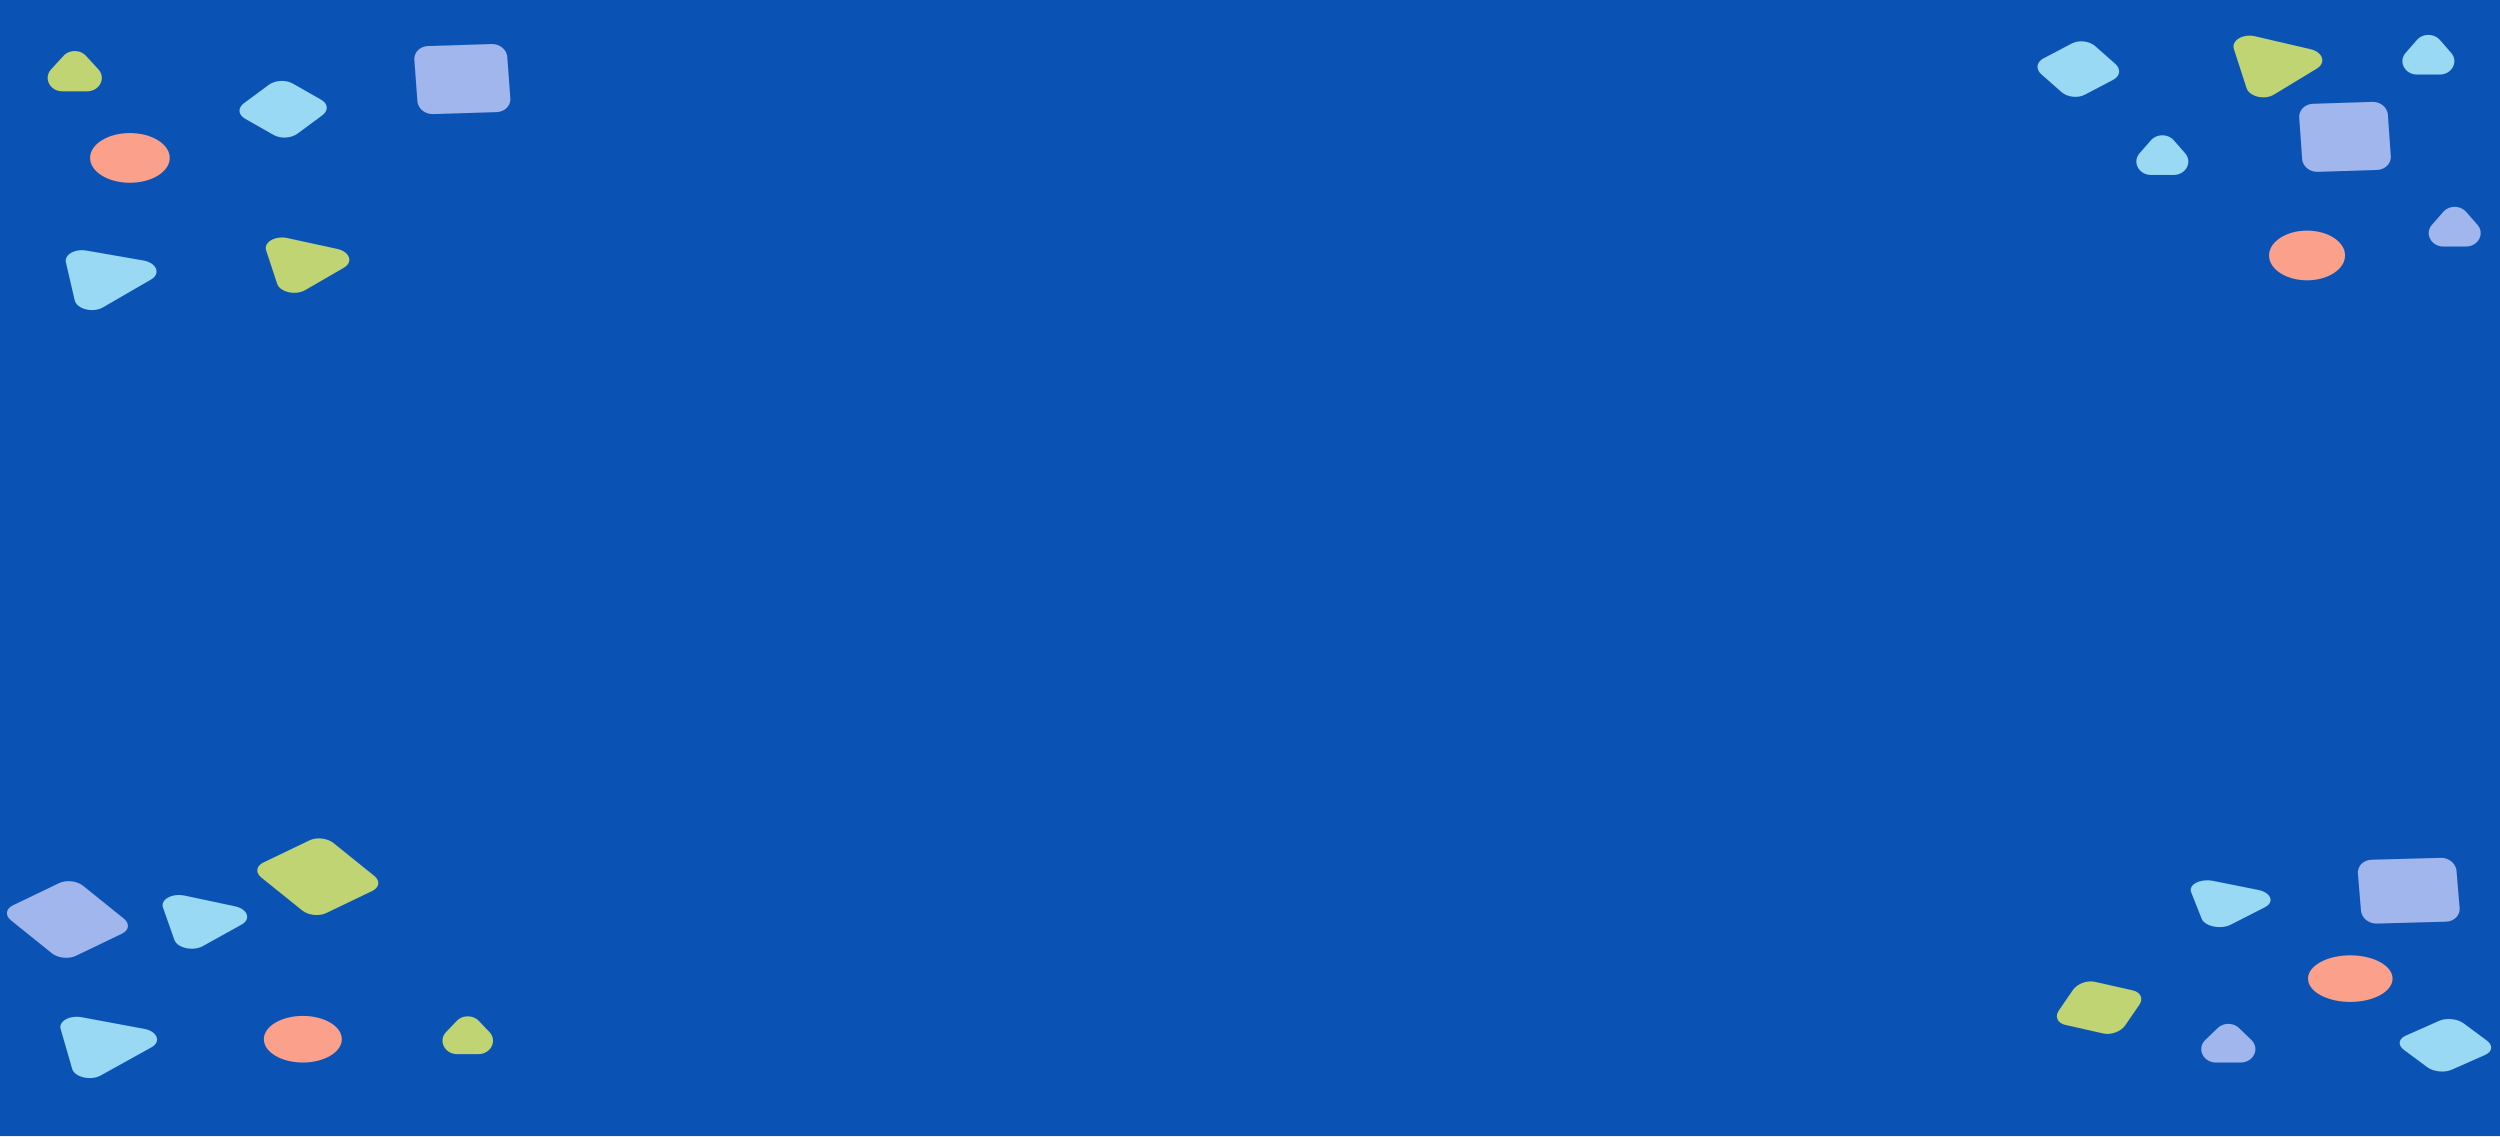
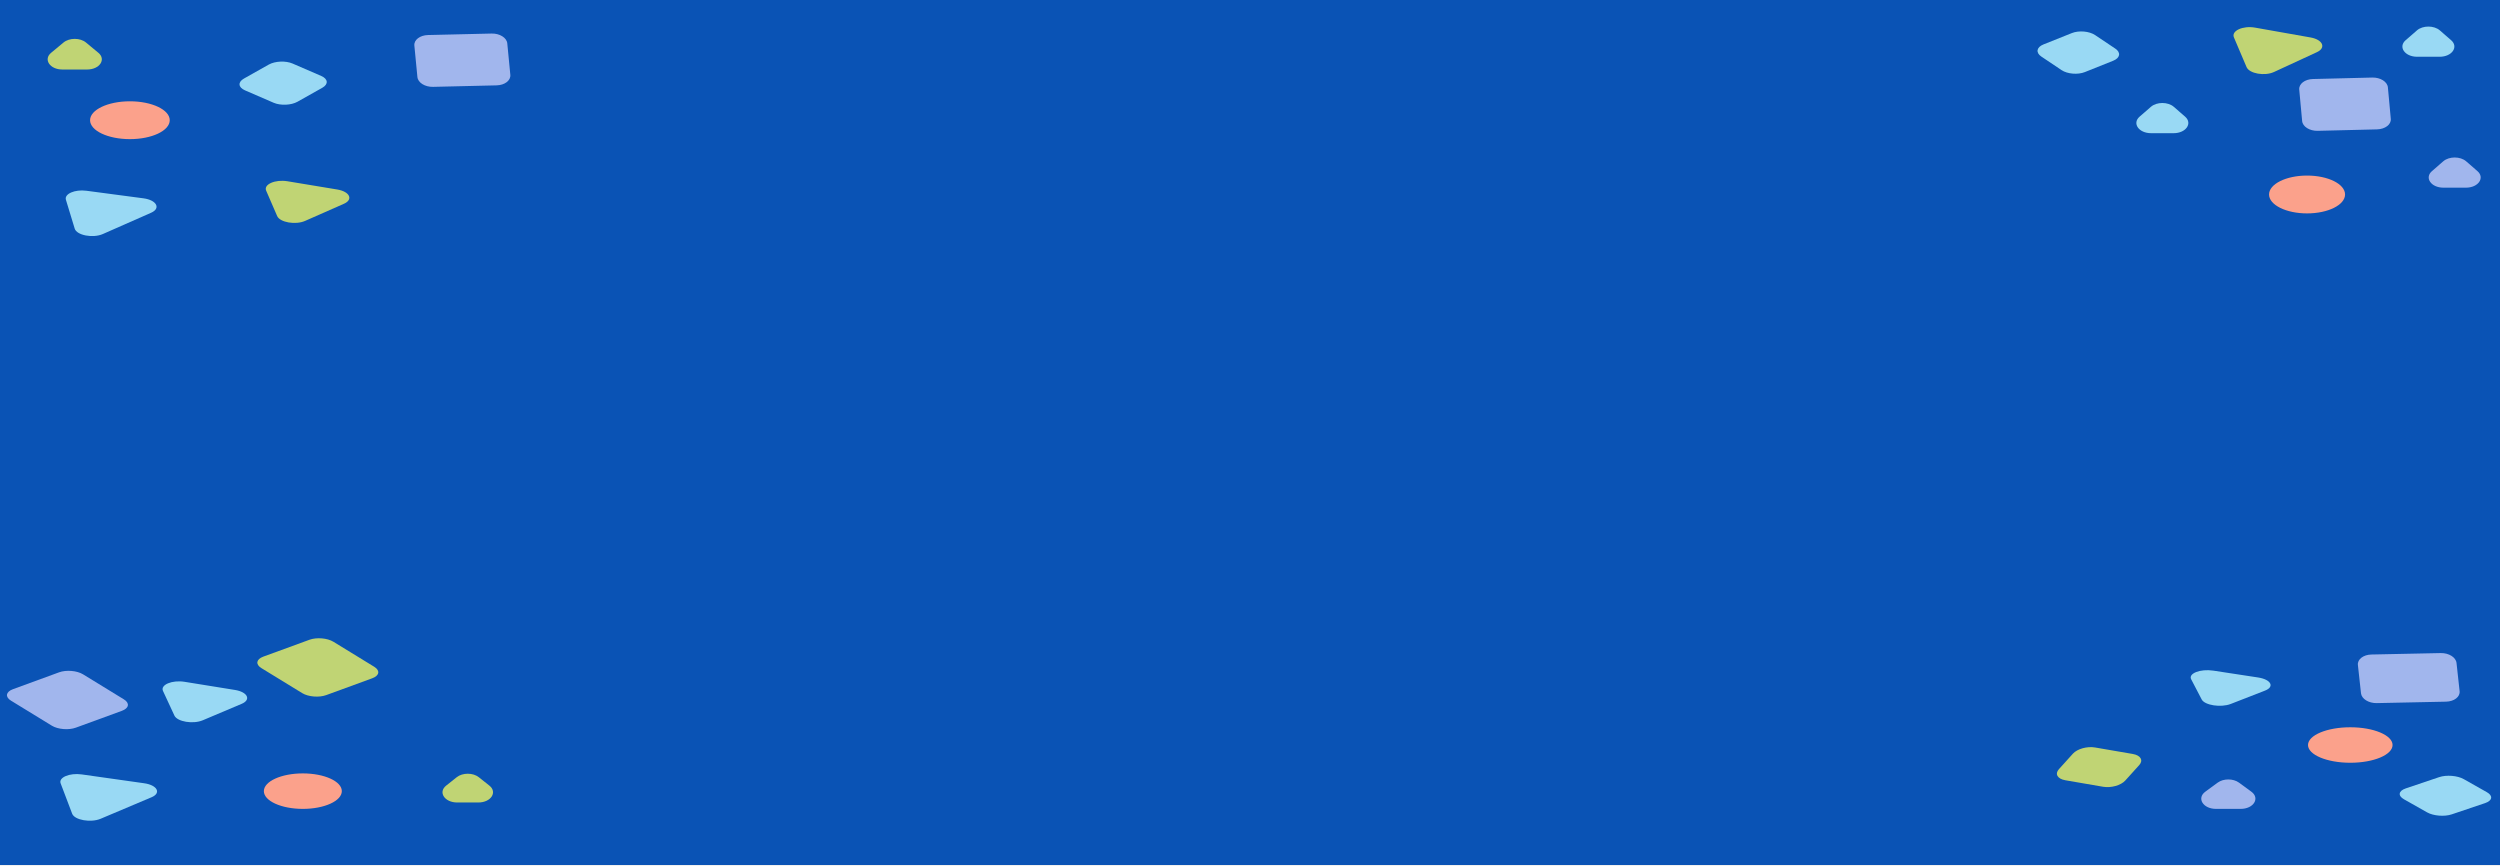
- <svg xmlns="http://www.w3.org/2000/svg" width="341" height="155" viewBox="0 0 341 155" fill="none">
+ <svg xmlns="http://www.w3.org/2000/svg" width="341" height="118" viewBox="0 0 341 118" fill="none">
  <g clip-path="url(#clip0_1381_2)">
-     <mask id="mask0_1381_2" style="mask-type:luminance" maskUnits="userSpaceOnUse" x="0" y="0" width="341" height="155">
-       <path d="M341 0H0V155H341V0Z" fill="white" />
+     <mask id="mask0_1381_2" style="mask-type:luminance" maskUnits="userSpaceOnUse" x="0" y="0" width="341" height="118">
+       <path d="M341 0H0V118H341V0Z" fill="white" />
    </mask>
    <g mask="url(#mask0_1381_2)">
-       <mask id="mask1_1381_2" style="mask-type:luminance" maskUnits="userSpaceOnUse" x="0" y="0" width="341" height="155">
-         <path d="M341 0H0V155H341V0Z" fill="white" />
+       <mask id="mask1_1381_2" style="mask-type:luminance" maskUnits="userSpaceOnUse" x="0" y="0" width="341" height="118">
+         <path d="M341 0H0V118H341V0Z" fill="white" />
      </mask>
      <g mask="url(#mask1_1381_2)">
-         <path d="M341 0H0V155H341V0Z" fill="#0A53B5" />
+         <path d="M341 0H0V118H341V0Z" fill="#0A53B5" />
      </g>
-       <path d="M8.27 140.348C7.966 139.296 9.499 138.444 11.147 138.751L19.669 140.336C21.456 140.669 22.028 142.089 20.678 142.839L13.727 146.697C12.377 147.447 10.172 146.933 9.842 145.792L8.27 140.348Z" fill="#99D9F4" />
-       <path d="M22.231 123.795C21.845 122.7 23.471 121.797 25.178 122.159L32.048 123.618C33.776 123.985 34.289 125.37 32.968 126.103L27.655 129.053C26.335 129.786 24.179 129.313 23.788 128.204L22.231 123.795Z" fill="#99D9F4" />
-       <path d="M62.297 139.253C63.094 138.42 64.513 138.42 65.31 139.253L66.753 140.759C67.882 141.939 66.964 143.783 65.246 143.783H62.36C60.643 143.783 59.724 141.939 60.854 140.759L62.297 139.253Z" fill="#C0D474" />
-       <path d="M8.057 120.46L1.77 123.479C0.792 123.949 0.671 124.87 1.499 125.536L7.07 130.02C7.898 130.687 9.361 130.847 10.339 130.378L16.626 127.358C17.604 126.889 17.725 125.968 16.897 125.302L11.326 120.817C10.498 120.151 9.035 119.991 8.057 120.46Z" fill="#A1B6ED" />
-       <path d="M42.209 114.627L35.921 117.646C34.944 118.115 34.823 119.036 35.651 119.703L41.221 124.187C42.049 124.853 43.513 125.013 44.49 124.544L50.778 121.525C51.755 121.055 51.876 120.135 51.048 119.468L45.478 114.984C44.65 114.317 43.186 114.157 42.209 114.627Z" fill="#C0D474" />
-       <path d="M41.308 144.927C44.245 144.927 46.625 143.504 46.625 141.748C46.625 139.993 44.245 138.57 41.308 138.57C38.372 138.57 35.991 139.993 35.991 141.748C35.991 143.504 38.372 144.927 41.308 144.927Z" fill="#FBA18B" />
-       <path d="M290.915 135.09L285.754 133.923C284.682 133.681 283.337 134.176 282.75 135.029L280.834 137.815C280.247 138.668 280.64 139.556 281.712 139.799L286.874 140.965C287.946 141.208 289.291 140.712 289.878 139.859L291.794 137.073C292.381 136.22 291.987 135.332 290.915 135.09Z" fill="#C0D474" />
-       <path d="M298.873 121.701C298.46 120.659 300.131 119.804 301.889 120.156L308.003 121.383C309.768 121.738 310.296 123.044 308.951 123.733L304.274 126.126C302.93 126.815 300.725 126.367 300.31 125.321L298.873 121.701Z" fill="#99D9F4" />
-       <path d="M302.493 140.222C303.282 139.463 304.609 139.463 305.398 140.222L307.088 141.85C308.295 143.012 307.391 144.927 305.635 144.927H302.255C300.5 144.927 299.596 143.012 300.803 141.85L302.493 140.222Z" fill="#A1B6ED" />
-       <path d="M332.704 139.239L328.146 141.257C327.152 141.697 327.041 142.569 327.898 143.205L331.062 145.554C331.919 146.19 333.419 146.349 334.413 145.909L338.971 143.891C339.965 143.451 340.076 142.579 339.219 141.943L336.054 139.594C335.198 138.958 333.698 138.799 332.704 139.239Z" fill="#99D9F4" />
-       <path d="M332.918 117.01L323.465 117.269C322.361 117.3 321.534 118.138 321.617 119.142L322.04 124.212C322.124 125.216 323.087 126.006 324.191 125.975L333.643 125.716C334.748 125.686 335.575 124.848 335.491 123.843L335.068 118.774C334.985 117.77 334.022 116.98 332.918 117.01Z" fill="#A1B6ED" />
-       <path d="M320.58 136.663C323.765 136.663 326.346 135.24 326.346 133.484C326.346 131.729 323.765 130.306 320.58 130.306C317.395 130.306 314.813 131.729 314.813 133.484C314.813 135.24 317.395 136.663 320.58 136.663Z" fill="#FBA18B" />
-       <path d="M8.991 35.795C8.747 34.743 10.2 33.901 11.784 34.177L19.568 35.534C21.368 35.847 21.97 37.333 20.615 38.117L14.029 41.932C12.674 42.717 10.467 42.161 10.19 40.966L8.991 35.795Z" fill="#99D9F4" />
-       <path d="M43.819 13.611L39.911 11.387C38.974 10.854 37.519 10.936 36.661 11.57L33.275 14.074C32.418 14.709 32.482 15.655 33.419 16.189L37.328 18.413C38.264 18.946 39.719 18.864 40.577 18.229L43.963 15.725C44.82 15.091 44.756 14.144 43.819 13.611Z" fill="#99D9F4" />
-       <path d="M36.303 34.158C35.933 33.035 37.532 32.109 39.209 32.475L46.004 33.955C47.712 34.327 48.219 35.754 46.911 36.511L41.616 39.578C40.309 40.336 38.18 39.848 37.803 38.705L36.303 34.158Z" fill="#C0D474" />
-       <path d="M8.661 7.618C9.461 6.747 10.93 6.747 11.729 7.618L13.421 9.461C14.51 10.649 13.584 12.455 11.887 12.455H8.504C6.806 12.455 5.881 10.649 6.97 9.461L8.661 7.618Z" fill="#C0D474" />
-       <path d="M67.06 6.009L58.383 6.278C57.279 6.312 56.444 7.155 56.518 8.16L56.934 13.805C57.008 14.81 57.963 15.597 59.066 15.562L67.744 15.293C68.848 15.259 69.683 14.417 69.609 13.412L69.193 7.767C69.119 6.762 68.164 5.975 67.06 6.009Z" fill="#A1B6ED" />
-       <path d="M17.719 24.929C20.72 24.929 23.153 23.412 23.153 21.539C23.153 19.667 20.72 18.15 17.719 18.15C14.718 18.15 12.285 19.667 12.285 21.539C12.285 23.412 14.718 24.929 17.719 24.929Z" fill="#FBA18B" />
-       <path d="M304.705 6.696C304.327 5.53 305.923 4.561 307.584 4.948L315.165 6.713C316.833 7.102 317.314 8.564 316.031 9.343L310.174 12.899C308.891 13.678 306.808 13.188 306.429 12.018L304.705 6.696Z" fill="#C0D474" />
-       <path d="M333.258 28.902C334.058 27.988 335.583 27.988 336.384 28.902L337.926 30.664C338.972 31.858 338.039 33.625 336.363 33.625H333.278C331.602 33.625 330.67 31.858 331.715 30.664L333.258 28.902Z" fill="#A1B6ED" />
-       <path d="M293.382 19.14C294.183 18.226 295.707 18.226 296.508 19.14L298.05 20.902C299.096 22.096 298.163 23.863 296.487 23.863H293.402C291.726 23.863 290.794 22.096 291.839 20.902L293.382 19.14Z" fill="#99D9F4" />
-       <path d="M329.669 5.446C330.47 4.532 331.994 4.532 332.795 5.446L334.337 7.208C335.383 8.402 334.45 10.169 332.774 10.169H329.69C328.014 10.169 327.081 8.402 328.127 7.208L329.669 5.446Z" fill="#99D9F4" />
-       <path d="M282.6 5.927L278.733 7.958C277.776 8.46 277.644 9.435 278.439 10.135L281.195 12.562C281.99 13.261 283.41 13.421 284.367 12.918L288.233 10.887C289.191 10.385 289.322 9.41 288.528 8.71L285.771 6.283C284.977 5.584 283.557 5.424 282.6 5.927Z" fill="#99D9F4" />
-       <path d="M323.581 13.895L315.486 14.158C314.382 14.194 313.545 15.037 313.615 16.042L314.012 21.687C314.082 22.692 315.035 23.478 316.138 23.442L324.233 23.179C325.337 23.143 326.175 22.299 326.104 21.294L325.708 15.649C325.637 14.644 324.685 13.859 323.581 13.895Z" fill="#A1B6ED" />
-       <path d="M314.683 38.235C317.546 38.235 319.867 36.717 319.867 34.845C319.867 32.973 317.546 31.456 314.683 31.456C311.82 31.456 309.499 32.973 309.499 34.845C309.499 36.717 311.82 38.235 314.683 38.235Z" fill="#FBA18B" />
+       <path d="M8.27 106.846C7.966 106.045 9.499 105.396 11.147 105.63L19.669 106.837C21.456 107.09 22.028 108.171 20.678 108.742L13.727 111.679C12.377 112.25 10.172 111.858 9.842 110.99L8.27 106.846Z" fill="#99D9F4" />
+       <path d="M22.231 94.244C21.845 93.41 23.471 92.723 25.178 92.999L32.048 94.109C33.776 94.389 34.289 95.443 32.968 96.001L27.655 98.247C26.335 98.805 24.179 98.445 23.788 97.601L22.231 94.244Z" fill="#99D9F4" />
+       <path d="M62.297 106.012C63.094 105.378 64.513 105.378 65.31 106.012L66.753 107.159C67.882 108.057 66.964 109.46 65.246 109.46H62.36C60.643 109.46 59.724 108.057 60.854 107.159L62.297 106.012Z" fill="#C0D474" />
+       <path d="M8.057 91.705L1.77 94.004C0.792 94.361 0.671 95.062 1.499 95.569L7.07 98.983C7.898 99.491 9.361 99.612 10.339 99.255L16.626 96.957C17.604 96.599 17.725 95.898 16.897 95.391L11.326 91.977C10.498 91.47 9.035 91.348 8.057 91.705Z" fill="#A1B6ED" />
+       <path d="M42.209 87.264L35.921 89.563C34.944 89.92 34.823 90.621 35.651 91.128L41.221 94.542C42.049 95.05 43.513 95.171 44.49 94.814L50.778 92.516C51.755 92.158 51.876 91.457 51.048 90.95L45.478 87.536C44.65 87.029 43.186 86.907 42.209 87.264Z" fill="#C0D474" />
+       <path d="M41.308 110.332C44.245 110.332 46.625 109.248 46.625 107.912C46.625 106.575 44.245 105.492 41.308 105.492C38.372 105.492 35.991 106.575 35.991 107.912C35.991 109.248 38.372 110.332 41.308 110.332Z" fill="#FBA18B" />
+       <path d="M290.915 102.842L285.754 101.954C284.682 101.77 283.337 102.147 282.75 102.796L280.834 104.917C280.247 105.567 280.64 106.243 281.712 106.427L286.874 107.316C287.946 107.5 289.291 107.123 289.878 106.474L291.794 104.353C292.381 103.703 291.987 103.027 290.915 102.842Z" fill="#C0D474" />
+       <path d="M298.873 92.649C298.46 91.857 300.131 91.206 301.889 91.474L308.003 92.408C309.768 92.678 310.296 93.673 308.951 94.197L304.274 96.019C302.93 96.543 300.725 96.202 300.31 95.406L298.873 92.649Z" fill="#99D9F4" />
+       <path d="M302.493 106.75C303.282 106.172 304.609 106.172 305.398 106.75L307.088 107.989C308.295 108.874 307.391 110.331 305.635 110.331H302.255C300.5 110.331 299.596 108.874 300.803 107.989L302.493 106.75Z" fill="#A1B6ED" />
+       <path d="M332.704 106.001L328.146 107.538C327.152 107.873 327.041 108.537 327.898 109.021L331.062 110.809C331.919 111.293 333.419 111.414 334.413 111.079L338.971 109.543C339.965 109.208 340.076 108.544 339.219 108.06L336.054 106.271C335.198 105.787 333.698 105.666 332.704 106.001Z" fill="#99D9F4" />
+       <path d="M332.918 89.079L323.465 89.276C322.361 89.299 321.534 89.937 321.617 90.702L322.04 94.561C322.124 95.326 323.087 95.927 324.191 95.904L333.643 95.707C334.748 95.684 335.575 95.045 335.491 94.281L335.068 90.421C334.985 89.657 334.022 89.056 332.918 89.079Z" fill="#A1B6ED" />
+       <path d="M320.58 104.04C323.765 104.04 326.346 102.957 326.346 101.62C326.346 100.284 323.765 99.2 320.58 99.2C317.395 99.2 314.813 100.284 314.813 101.62C314.813 102.957 317.395 104.04 320.58 104.04Z" fill="#FBA18B" />
+       <path d="M8.991 27.25C8.747 26.45 10.2 25.809 11.784 26.019L19.568 27.051C21.368 27.29 21.97 28.421 20.615 29.018L14.029 31.922C12.674 32.52 10.467 32.097 10.19 31.187L8.991 27.25Z" fill="#99D9F4" />
+       <path d="M43.819 10.362L39.911 8.669C38.974 8.263 37.519 8.325 36.661 8.808L33.275 10.715C32.418 11.198 32.482 11.918 33.419 12.324L37.328 14.017C38.264 14.423 39.719 14.361 40.577 13.878L43.963 11.972C44.82 11.489 44.756 10.768 43.819 10.362Z" fill="#99D9F4" />
+       <path d="M36.303 26.004C35.933 25.149 37.532 24.444 39.209 24.723L46.004 25.849C47.712 26.133 48.219 27.219 46.911 27.796L41.616 30.131C40.309 30.707 38.18 30.336 37.803 29.466L36.303 26.004Z" fill="#C0D474" />
+       <path d="M8.661 5.8C9.461 5.137 10.93 5.137 11.729 5.8L13.421 7.203C14.51 8.107 13.584 9.482 11.887 9.482H8.504C6.806 9.482 5.881 8.107 6.97 7.203L8.661 5.8Z" fill="#C0D474" />
+       <path d="M67.06 4.575L58.383 4.779C57.279 4.806 56.444 5.447 56.518 6.212L56.934 10.509C57.008 11.274 57.963 11.873 59.066 11.847L67.744 11.643C68.848 11.617 69.683 10.975 69.609 10.21L69.193 5.913C69.119 5.148 68.164 4.549 67.06 4.575Z" fill="#A1B6ED" />
+       <path d="M17.719 18.978C20.72 18.978 23.153 17.823 23.153 16.398C23.153 14.973 20.72 13.817 17.719 13.817C14.718 13.817 12.285 14.973 12.285 16.398C12.285 17.823 14.718 18.978 17.719 18.978Z" fill="#FBA18B" />
+       <path d="M304.705 5.098C304.327 4.21 305.923 3.472 307.584 3.767L315.165 5.111C316.833 5.406 317.314 6.52 316.031 7.113L310.174 9.82C308.891 10.413 306.808 10.04 306.429 9.149L304.705 5.098Z" fill="#C0D474" />
+       <path d="M333.258 22.003C334.058 21.307 335.583 21.307 336.384 22.003L337.926 23.344C338.972 24.253 338.039 25.598 336.363 25.598H333.278C331.602 25.598 330.67 24.253 331.715 23.344L333.258 22.003Z" fill="#A1B6ED" />
+       <path d="M293.382 14.571C294.183 13.875 295.707 13.875 296.508 14.571L298.05 15.912C299.096 16.822 298.163 18.167 296.487 18.167H293.402C291.726 18.167 290.794 16.822 291.839 15.912L293.382 14.571Z" fill="#99D9F4" />
+       <path d="M329.669 4.146C330.47 3.45 331.994 3.45 332.795 4.146L334.337 5.487C335.383 6.396 334.45 7.742 332.774 7.742H329.69C328.014 7.742 327.081 6.396 328.127 5.487L329.669 4.146Z" fill="#99D9F4" />
+       <path d="M282.6 4.512L278.733 6.058C277.776 6.441 277.644 7.183 278.439 7.715L281.195 9.563C281.99 10.096 283.41 10.217 284.367 9.834L288.233 8.288C289.191 7.906 289.322 7.164 288.528 6.631L285.771 4.783C284.977 4.251 283.557 4.129 282.6 4.512Z" fill="#99D9F4" />
+       <path d="M323.581 10.578L315.486 10.778C314.382 10.805 313.545 11.448 313.615 12.213L314.012 16.51C314.082 17.275 315.035 17.873 316.138 17.846L324.233 17.646C325.337 17.618 326.175 16.976 326.104 16.211L325.708 11.914C325.637 11.149 324.685 10.55 323.581 10.578Z" fill="#A1B6ED" />
+       <path d="M314.683 29.108C317.546 29.108 319.867 27.953 319.867 26.527C319.867 25.102 317.546 23.947 314.683 23.947C311.82 23.947 309.499 25.102 309.499 26.527C309.499 27.953 311.82 29.108 314.683 29.108Z" fill="#FBA18B" />
    </g>
  </g>
  <defs>
    <clipPath id="clip0_1381_2">
-       <rect width="341" height="155" fill="white" />
+       <rect width="341" height="118" fill="white" />
    </clipPath>
  </defs>
</svg>
